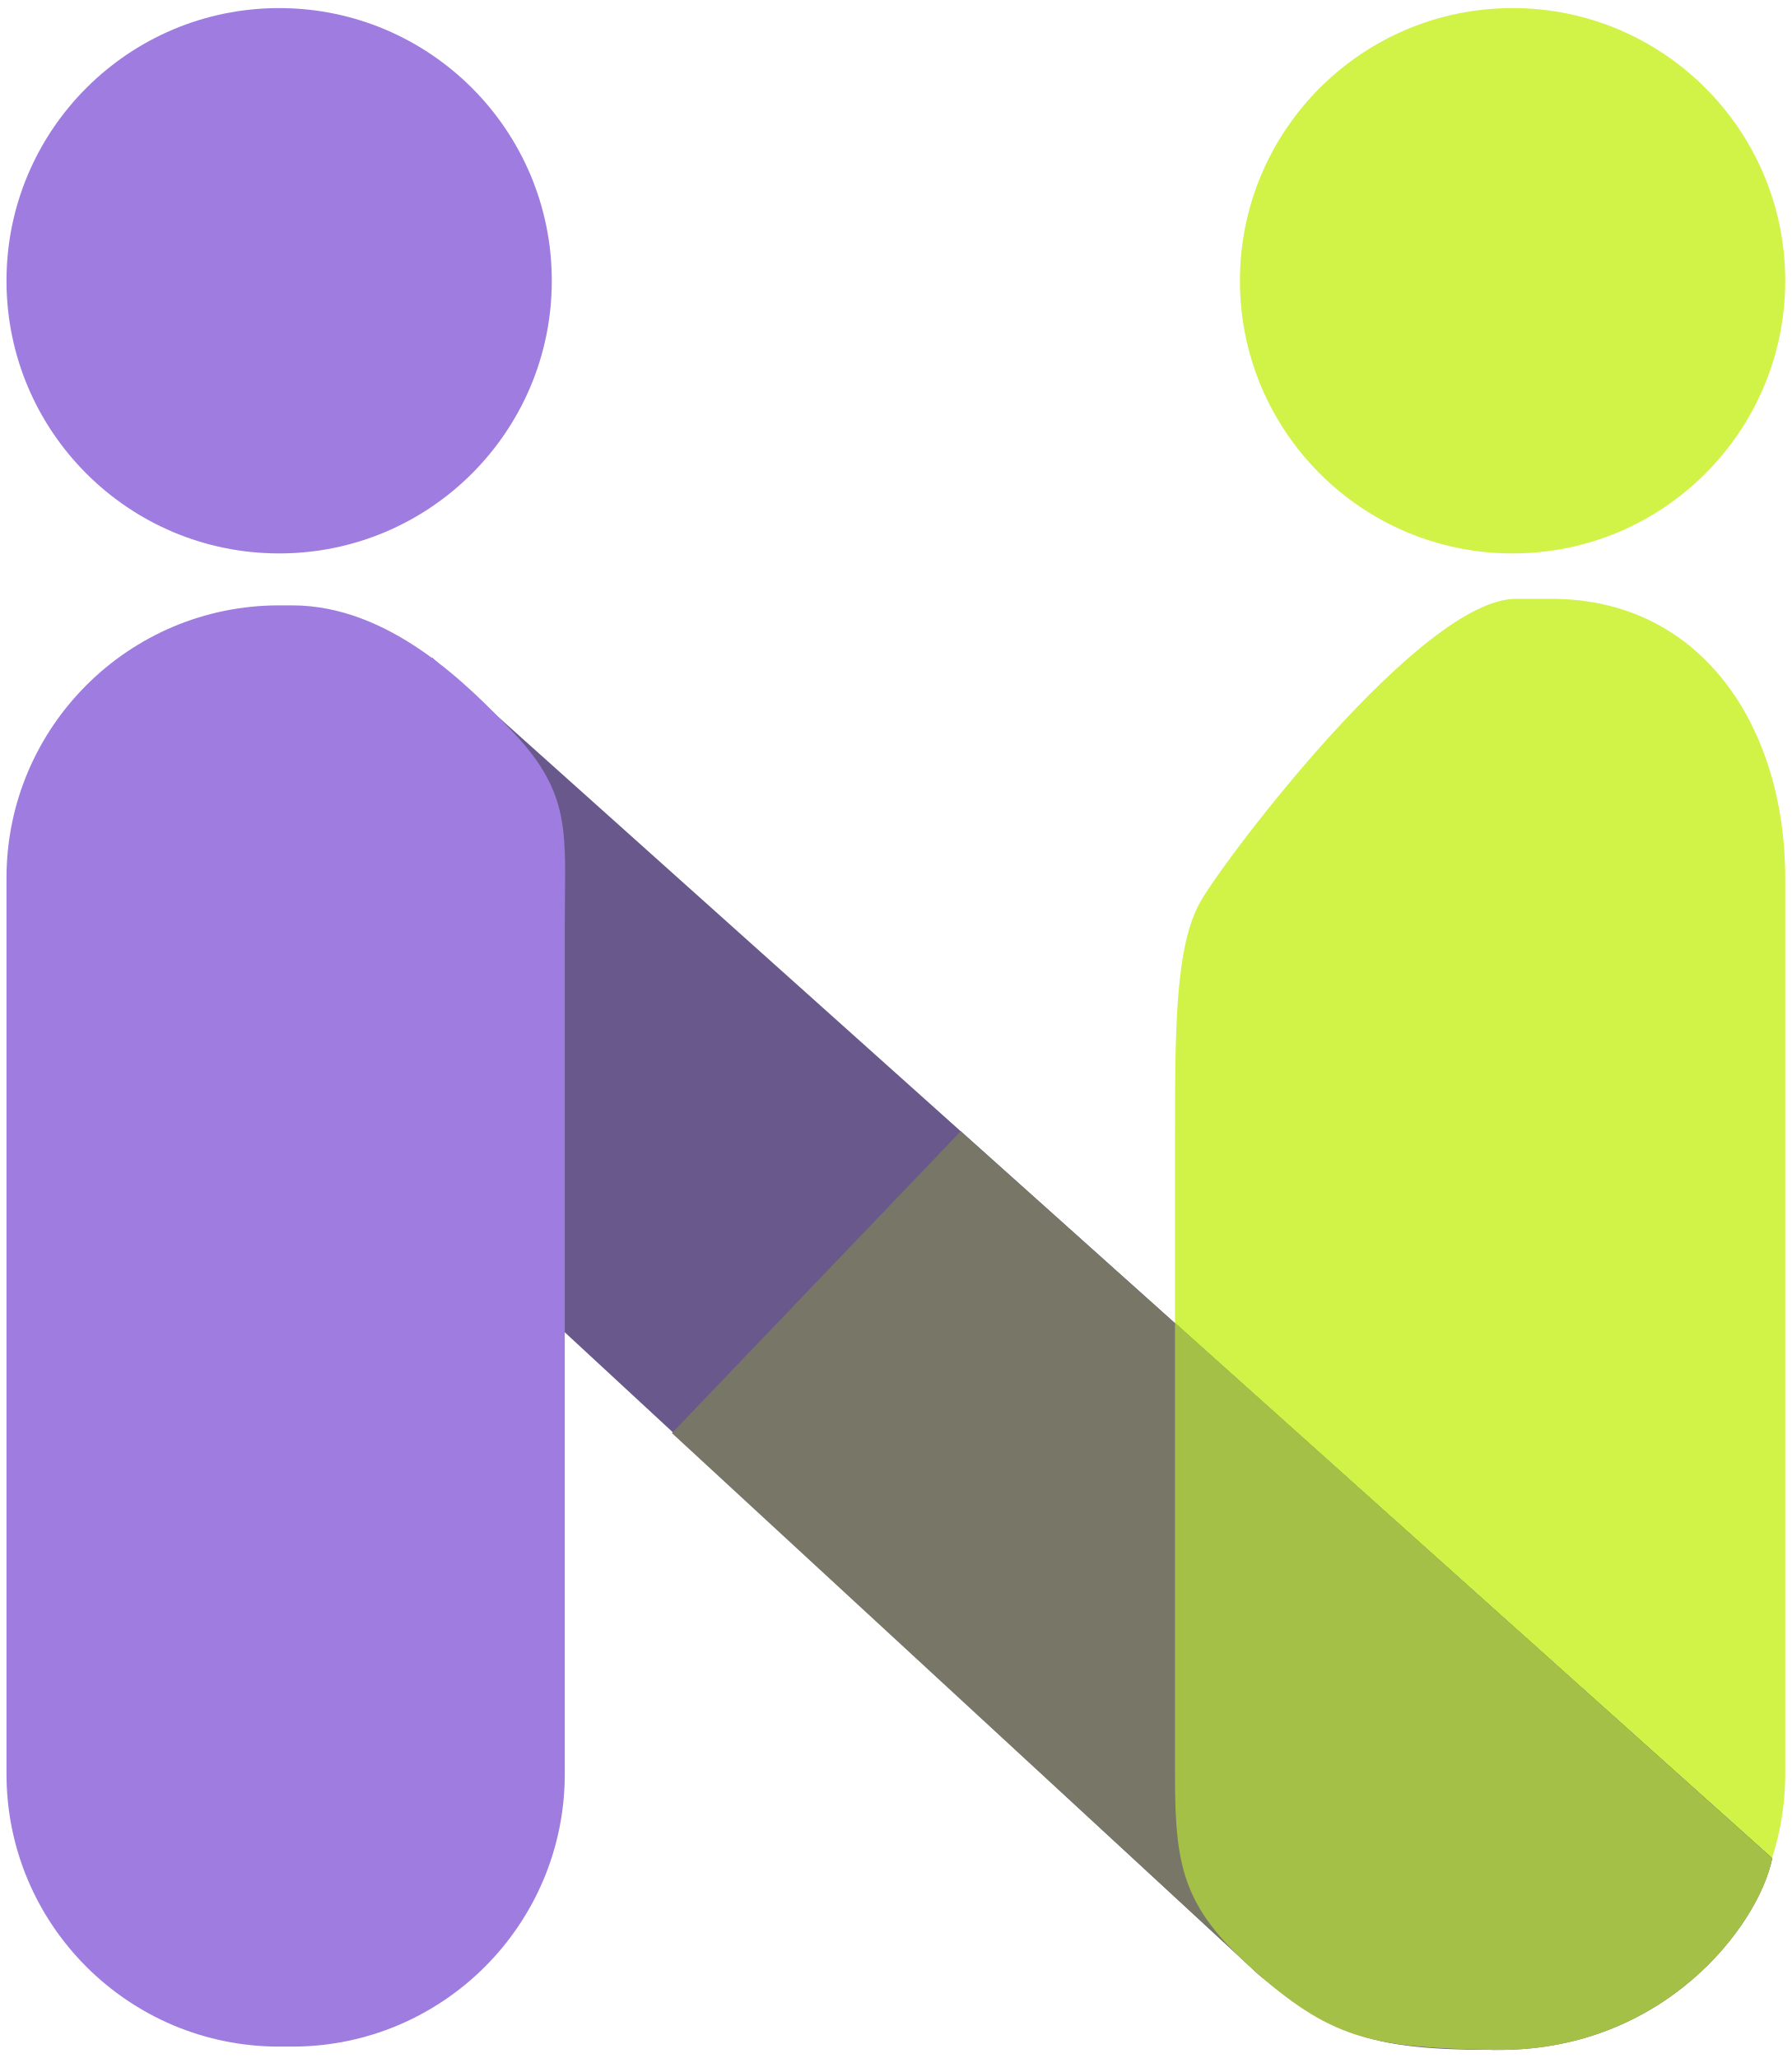
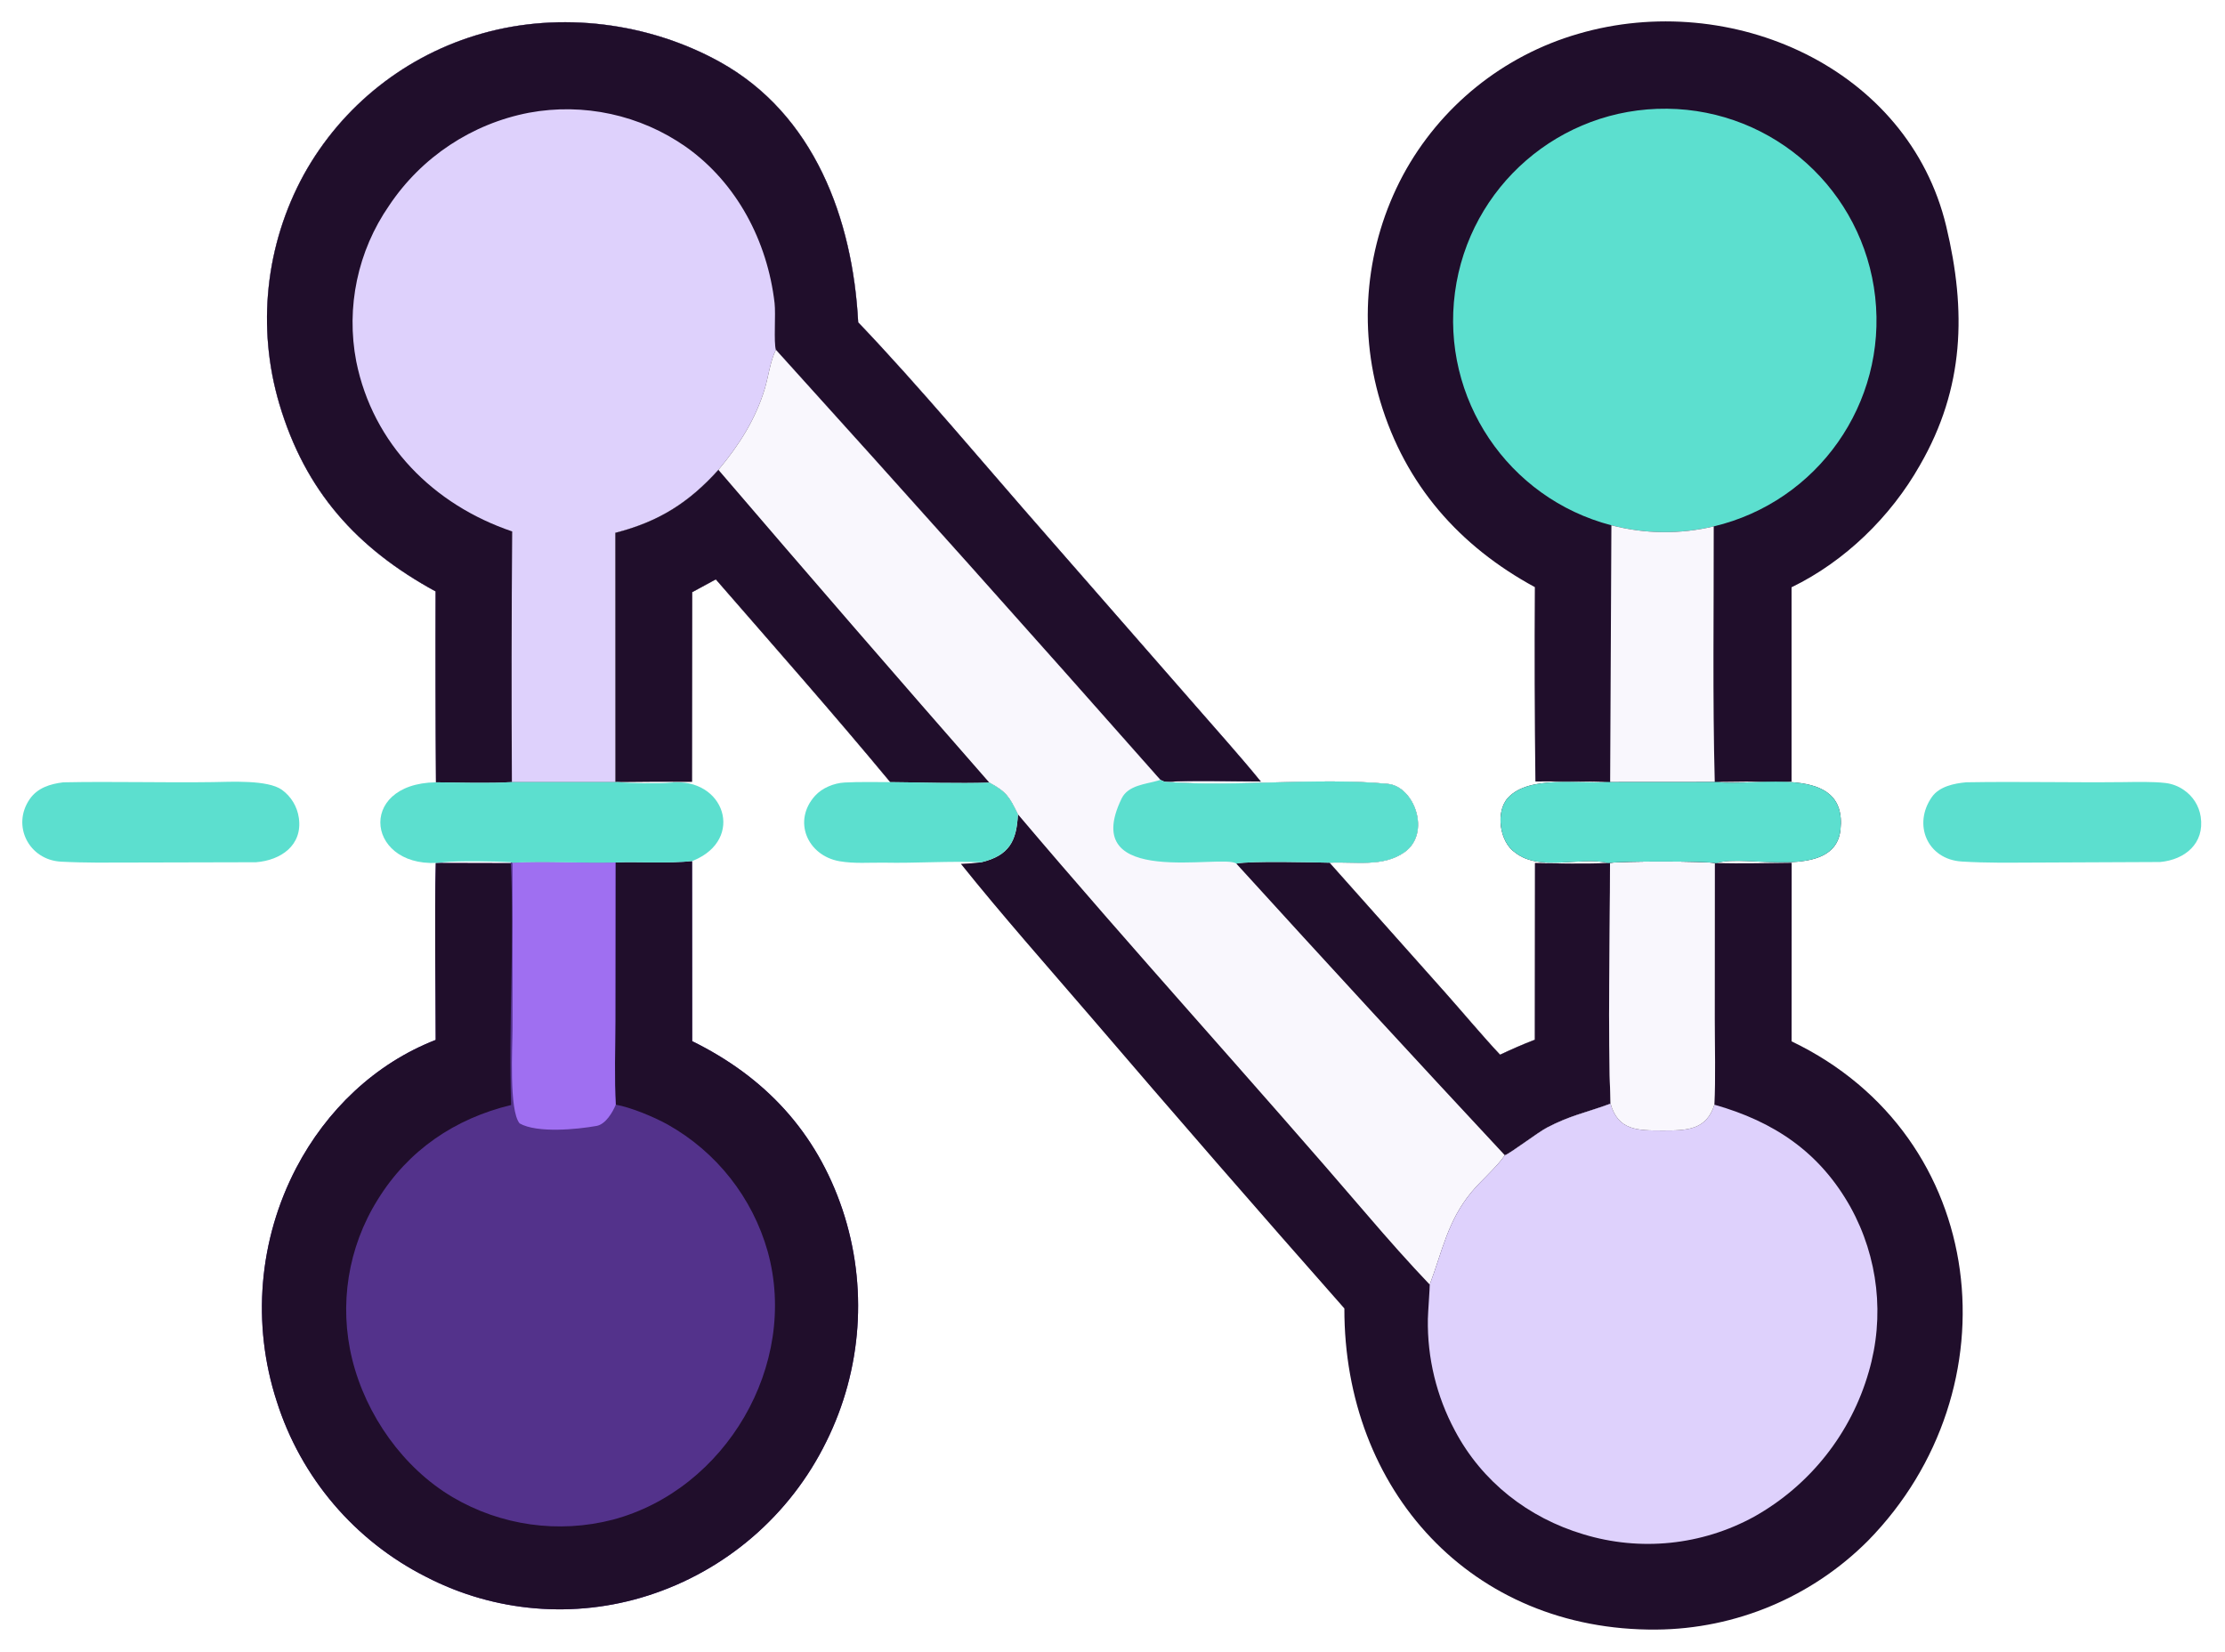
- <svg xmlns="http://www.w3.org/2000/svg" width="276" height="317" viewBox="62 41.5 276 317" fill="none">
-   <circle cx="295" cy="84.746" r="42" fill="#D1F246" />
-   <path d="M243 217.745C243 199.89 243 187.174 247 180.245C251 173.317 281 133.745 295.5 133.745C310 133.745 301 133.745 301 133.745C324.196 133.745 337 153.55 337 176.745V314.745C337 337.941 318.196 356.745 295 356.745H285C261.804 356.745 243 337.941 243 314.745V217.745Z" fill="#D1F246" />
-   <path d="M335 327.746L128.5 142.745V227.745L256 345.746C267.5 355.246 274 357.246 292 357.246C317.5 357.246 332.341 337.669 335 327.746Z" fill="#69588C" />
-   <path d="M335 327.746L210 215.745L165.5 262.245L256 345.746C267.5 355.246 274.003 356.91 292 357.246C318.176 357.733 332.904 338.075 335 327.746Z" fill="#787667" />
-   <path d="M335 327.746L243 245.245C243 245.245 243 300.745 243 315.245C243 329.745 244.5 335.745 256 345.746C267.5 355.746 274.003 356.91 292 357.246C318.176 357.733 332.904 338.075 335 327.746Z" fill="#A4C047" />
-   <circle cx="105" cy="84.746" r="42" fill="#9F7DE0" />
-   <path d="M63 176.745C63 153.55 81.804 134.745 105 134.745H107C122 134.745 134.069 146.973 141 154.245C150.217 163.917 149 170.135 149 183.495V314.745C149 337.941 130.196 356.745 107 356.745H105C81.804 356.745 63 337.941 63 314.745V176.745Z" fill="#9F7DE0" />
+ <svg xmlns="http://www.w3.org/2000/svg" width="834" height="619" viewBox="209 301 834 619" fill="none">
+   <path d="M372.267 522.661C342.795 506.584 323.393 485.111 313.68 452.332C305.208 423.638 308.507 392.753 322.851 366.498C337.212 340.554 361.381 321.457 389.943 313.485C419.204 305.264 452.059 309.448 478.654 324.114C514.219 343.728 528.646 383.065 530.679 421.814C553.361 445.51 578.894 476.18 600.865 501.175L655.815 564.032C664.179 573.682 673.615 584.098 681.581 593.917C672.041 593.936 655.209 593.412 646.502 594.069C672.415 596.022 703.116 592.26 729.188 594.792C739.211 595.766 745.487 613.327 735.439 620.406C727.394 626.082 716.984 623.89 707.347 624.337L751.071 673.431C757.446 680.613 764.812 689.425 771.265 696.295C775.815 694.182 779.642 692.462 784.313 690.68L784.381 624.477C792.849 624.618 803.362 624.808 811.726 624.459L812.486 624.416C816.802 623.706 848.336 623.712 851.789 624.471L852.481 624.477C861.69 624.692 871.34 624.459 880.58 624.367L880.549 691.292C954.932 726.947 964.802 821.774 909.168 878.474C888.13 899.561 859.639 911.526 829.851 911.759C760.513 912.31 712.784 859.468 712.913 791.398C680.859 755.094 649.074 718.552 617.565 681.771C601.658 663.273 584.373 643.753 569.177 624.771C571.981 624.673 573.984 624.526 576.767 624.184C587.276 621.661 590.076 616.224 590.545 606.193C587.333 599.662 586.326 597.796 579.817 594.305C568.301 594.691 554.416 594.236 542.686 594.133C521.631 568.741 498.998 543.097 477.308 518.15L468.469 522.945L468.386 593.996C459.057 593.923 449.729 593.952 440.4 594.083L439.695 594.116L400.875 594.127C392.261 594.608 381.102 594.287 372.421 594.204C372.231 570.357 372.179 546.509 372.267 522.661Z" fill="#200E2B" />
+   <path d="M372.267 522.661C342.795 506.584 323.393 485.111 313.68 452.332C305.208 423.638 308.507 392.753 322.851 366.498C337.212 340.554 361.381 321.457 389.943 313.485C419.204 305.264 452.059 309.448 478.654 324.114C514.219 343.728 528.646 383.065 530.679 421.814C553.361 445.51 578.894 476.18 600.865 501.175L655.815 564.032C664.179 573.682 673.615 584.098 681.581 593.917C672.041 593.936 655.209 593.412 646.502 594.069C645.051 593.975 645.363 593.918 643.937 593.297C596.22 539.285 548.182 485.558 499.825 432.118C497.844 435.894 496.994 442.242 495.701 446.572C492.251 458.125 485.955 467.957 478.287 477.096C467.107 489.508 455.823 496.551 439.661 500.698L439.695 594.116L400.875 594.127C392.261 594.608 381.102 594.287 372.421 594.204C372.231 570.357 372.179 546.509 372.267 522.661Z" fill="#DED1FC" />
+   <path d="M372.267 522.661C342.795 506.584 323.393 485.111 313.68 452.332C305.208 423.638 308.507 392.753 322.851 366.498C337.212 340.554 361.381 321.457 389.943 313.485C419.204 305.264 452.059 309.448 478.654 324.114C514.219 343.728 528.646 383.065 530.679 421.814C553.361 445.51 578.894 476.18 600.865 501.175L655.815 564.032C664.179 573.682 673.615 584.098 681.581 593.917C672.041 593.936 655.209 593.412 646.502 594.069C645.051 593.975 645.363 593.918 643.937 593.297C596.22 539.285 548.182 485.558 499.825 432.118C498.963 429.307 499.82 418.719 499.335 414.554C496.64 391.425 485.23 369.57 466.053 356.003C448.963 344.058 427.797 339.462 407.292 343.246C385.863 347.358 366.976 359.889 354.86 378.036C343.063 395.069 338.622 416.134 342.537 436.479C348.794 467.484 371.546 490.218 400.986 500.177C400.736 531.493 400.7 562.81 400.875 594.127C392.261 594.608 381.102 594.287 372.421 594.204C372.231 570.357 372.179 546.509 372.267 522.661Z" fill="#200E2B" />
+   <path d="M478.287 477.096C485.954 467.957 492.251 458.125 495.701 446.572C496.994 442.242 497.844 435.894 499.825 432.118C548.182 485.558 596.22 539.285 643.936 593.297C645.363 593.918 645.051 593.975 646.502 594.068C672.415 596.022 703.116 592.26 729.188 594.792C739.211 595.766 745.487 613.327 735.439 620.406C727.393 626.082 716.984 623.89 707.347 624.337L751.071 673.431C757.445 680.613 764.811 689.425 771.265 696.295C775.815 694.182 779.641 692.462 784.313 690.68L784.381 624.477C792.849 624.618 803.362 624.808 811.726 624.459L812.486 624.416C812.516 652.613 811.579 686.945 812.675 714.627L811.591 715.031C803.295 718.062 797.49 719.103 788.942 723.579C785.256 725.501 774.976 733.412 773.059 733.982C770.151 738.335 764.236 743.369 760.636 747.704C751.549 758.621 749.675 769.9 744.905 782.464C737.148 774.314 729.23 765.399 721.907 756.845C678.636 706.355 633.49 656.929 590.545 606.193C587.333 599.662 586.326 597.796 579.816 594.305C568.301 594.691 554.416 594.236 542.686 594.133C521.63 568.741 498.998 543.097 477.308 518.15L468.469 522.945L468.386 593.996C459.057 593.923 449.729 593.952 440.4 594.083L439.695 594.116L439.661 500.698C455.823 496.551 467.107 489.508 478.287 477.096Z" fill="#F9F7FD" />
+   <path d="M439.661 500.698C455.823 496.551 467.107 489.507 478.287 477.095C511.916 516.35 545.76 555.42 579.816 594.305C568.301 594.691 554.416 594.235 542.686 594.133C521.63 568.741 498.998 543.096 477.308 518.15L468.469 522.945L468.386 593.996C459.057 593.923 449.729 593.952 440.4 594.082L439.695 594.115L439.661 500.698Z" fill="#200E2B" />
+   <path d="M672.402 624.667C678.017 623.596 700.783 624.196 707.347 624.337L751.071 673.431C757.445 680.613 764.811 689.425 771.265 696.295C775.814 694.182 779.641 692.462 784.313 690.68L784.381 624.477C792.849 624.618 803.362 624.808 811.726 624.459L812.485 624.416C812.516 652.613 811.579 686.945 812.675 714.627L811.591 715.031C803.295 718.062 797.49 719.103 788.942 723.579C785.256 725.502 774.976 733.413 773.059 733.982C739.284 697.746 705.73 661.308 672.402 624.667Z" fill="#200E2B" />
+   <path d="M643.936 593.297C645.363 593.918 645.051 593.975 646.502 594.068C672.414 596.022 703.115 592.26 729.187 594.792C739.211 595.766 745.487 613.327 735.439 620.405C727.393 626.082 716.984 623.889 707.346 624.336C700.783 624.196 678.017 623.596 672.402 624.667C667.436 620.871 612.868 634.348 629.425 600.272C631.862 595.258 638.444 594.937 643.048 593.568L643.936 593.297Z" fill="#5CDFCF" />
+   <path d="M812.675 714.627C815.529 724.754 822.797 724.693 832.122 724.712C841.313 724.73 848.587 724.589 851.612 715.031C873.93 721.356 891.069 732.757 902.635 753.435C913.057 772.282 915.518 794.508 909.462 815.173C902.856 838.233 887.407 857.741 866.479 869.46C846.909 880.182 823.844 882.552 802.505 876.043C781.84 869.865 764.499 856.345 754.353 837.198C747.453 824.34 743.956 809.926 744.207 795.329C744.238 793.173 744.967 783.401 744.905 782.464C749.675 769.9 751.549 758.621 760.636 747.704C764.236 743.369 770.151 738.335 773.059 733.982C774.976 733.412 785.256 725.501 788.942 723.579C797.49 719.103 803.295 718.062 811.592 715.031L812.675 714.627Z" fill="#DED1FC" />
+   <path d="M812.485 624.416C816.802 623.706 848.336 623.712 851.789 624.471L851.759 682.867C851.753 692.884 852.102 705.314 851.612 715.031C848.587 724.589 841.313 724.73 832.122 724.712C822.797 724.693 815.529 724.754 812.675 714.627C811.579 686.945 812.516 652.613 812.485 624.416Z" fill="#F9F7FD" />
+   <path d="M784.307 521.053C755.982 505.672 735.758 482.716 726.389 451.497C717.915 423.208 720.97 392.717 734.876 366.667C748.781 340.89 772.471 321.789 800.613 313.663C857.79 296.952 924.305 326.321 938.516 385.844C946.078 417.481 945.386 446.382 928.634 475.374C917.759 494.62 900.51 511.435 880.531 521.107V593.923C871.199 593.87 861.868 593.918 852.536 594.069C867.942 595.976 901.576 586.868 898.869 611.971C896.769 631.457 863.19 620.865 852.481 624.477L851.789 624.471C848.336 623.712 816.802 623.706 812.486 624.416L811.726 624.459C801.752 621.899 786.224 627.814 776.996 620.589C771.094 616.695 769.373 605.164 774.339 599.901C782.268 591.495 800.778 594.882 811.757 594.084C802.738 593.732 793.565 593.94 784.522 593.893C784.222 569.614 784.148 545.332 784.307 521.053Z" fill="#200E2B" />
+   <path d="M813 497.876C774.21 487.763 749.057 450.306 754.371 410.572C759.686 370.839 793.798 341.31 833.885 341.747C873.967 342.184 907.429 372.449 911.881 412.288C916.326 452.128 890.364 489.028 851.361 498.294C838.729 501.295 825.558 501.151 813 497.876Z" fill="#5CDFCF" />
+   <path d="M813 497.876C825.558 501.151 838.729 501.295 851.36 498.294C851.416 529.593 850.913 562.955 851.746 594.085L812.534 594.114L813 497.876Z" fill="#F9F7FD" />
+   <path d="M851.747 594.085L852.536 594.069C867.942 595.976 901.576 586.868 898.87 611.972C896.769 631.458 863.191 620.865 852.481 624.477L851.789 624.471C848.336 623.712 816.802 623.706 812.486 624.416L811.726 624.459C801.752 621.9 786.224 627.815 776.996 620.589C771.094 616.695 769.373 605.164 774.339 599.901C782.268 591.495 800.778 594.882 811.757 594.084L812.535 594.114L851.747 594.085Z" fill="#5CDFCF" />
+   <path d="M439.713 624.257C448.923 623.926 459.317 624.716 468.412 623.743L468.449 691.219C495.762 704.653 514.995 725.244 524.794 754.378C534.346 783.04 532.156 814.323 518.702 841.374C505.194 868.867 481.071 889.679 451.89 899.004C424.363 907.803 394.467 905.299 368.789 892.036C341.986 878.535 321.766 854.784 312.714 826.171C303.309 797.209 305.959 765.675 320.067 738.685C331.363 717.138 349.504 699.644 372.31 690.753C372.307 669.2 371.828 645.835 372.342 624.441L400.445 624.508L400.472 624.147L401.095 624.343C413.442 623.688 427.115 624.594 439.713 624.257Z" fill="#53328B" />
+   <path d="M439.713 624.257C448.923 623.926 459.317 624.716 468.412 623.743L468.449 691.219C495.762 704.653 514.995 725.244 524.794 754.378C534.346 783.04 532.156 814.323 518.702 841.374C505.194 868.867 481.071 889.679 451.89 899.004C424.363 907.803 394.467 905.299 368.789 892.036C341.986 878.535 321.766 854.784 312.714 826.171C303.309 797.209 305.959 765.675 320.067 738.685C331.363 717.138 349.504 699.644 372.31 690.753C372.307 669.2 371.828 645.835 372.342 624.441L400.445 624.508C401.889 653.158 399.532 686.13 400.59 715.154C379.55 720.205 361.984 732.09 350.557 750.661C339.416 768.491 335.976 790.081 341.026 810.496C346.192 831.369 360.067 851.14 378.679 862.144C396.78 872.804 418.374 875.835 438.71 870.569C481.008 859.339 508.529 812.498 496.76 770.059C491.052 749.841 477.551 732.715 459.223 722.446C454.16 719.63 445.556 716.054 439.815 715.019C439.259 706.349 439.654 692.437 439.657 683.504L439.713 624.257Z" fill="#200E2B" />
+   <path d="M401.095 624.343C413.442 623.687 427.115 624.594 439.712 624.257L439.657 683.503C439.654 692.437 439.259 706.349 439.815 715.019C438.645 717.903 435.977 722.379 432.64 722.985C425.298 724.307 410.321 725.765 403.766 722.048C399.722 717.125 401.097 693.582 401.107 686.345L401.095 624.343Z" fill="#9F6FF1" />
+   <path d="M372.421 594.204C381.101 594.287 392.26 594.608 400.875 594.127L439.695 594.116L440.4 594.083C444.531 594.537 456.14 594.76 460.333 594.32C480.642 592.191 488.321 615.556 468.938 623.522L468.412 623.743C459.317 624.716 448.923 623.926 439.712 624.257C427.115 624.594 413.442 623.687 401.095 624.343L400.472 624.147C395.188 623.804 380.193 623.571 375.314 624.177C346.444 627.759 342.038 594.641 372.421 594.204Z" fill="#5CDFCF" />
+   <path d="M946.035 594.198C965.586 593.865 985.284 594.341 1004.85 594.134C1009.76 594.082 1015.91 593.902 1020.73 594.468C1023.17 594.764 1025.51 595.651 1027.53 597.054C1030.97 599.367 1033.28 603.02 1033.9 607.122C1035.39 617.124 1028 623.222 1018.68 624.079L971.544 624.288C962.341 624.306 953.799 624.49 944.321 623.896C931.383 623.081 925.915 609.987 933.14 599.698C935.895 595.782 941.412 594.604 946.035 594.198Z" fill="#5CDFCF" />
+   <path d="M232.717 594.213C251.116 593.83 270.303 594.392 288.793 594.129C295.465 594.035 309.267 593.203 314.642 596.996C318.136 599.513 320.444 603.353 321.025 607.619C322.445 617.87 314.237 623.424 304.968 624.165L258.456 624.275C249.521 624.294 240.967 624.434 231.846 623.945C219.836 623.295 213.276 610.44 220.141 600.499C223.047 596.29 227.785 594.809 232.717 594.213Z" fill="#5CDFCF" />
+   <path d="M579.817 594.305C586.326 597.795 587.333 599.662 590.545 606.193C590.076 616.223 587.276 621.661 576.767 624.183C565.335 623.638 552.118 624.581 540.517 624.324C534.779 624.245 529.319 624.765 523.619 623.779C511.555 621.612 506.022 608.626 514.523 599.239C517.215 596.267 521.67 594.487 525.582 594.28C531.144 593.986 537.11 594.133 542.686 594.133C554.416 594.236 568.301 594.691 579.817 594.305Z" fill="#5CDFCF" />
</svg>
